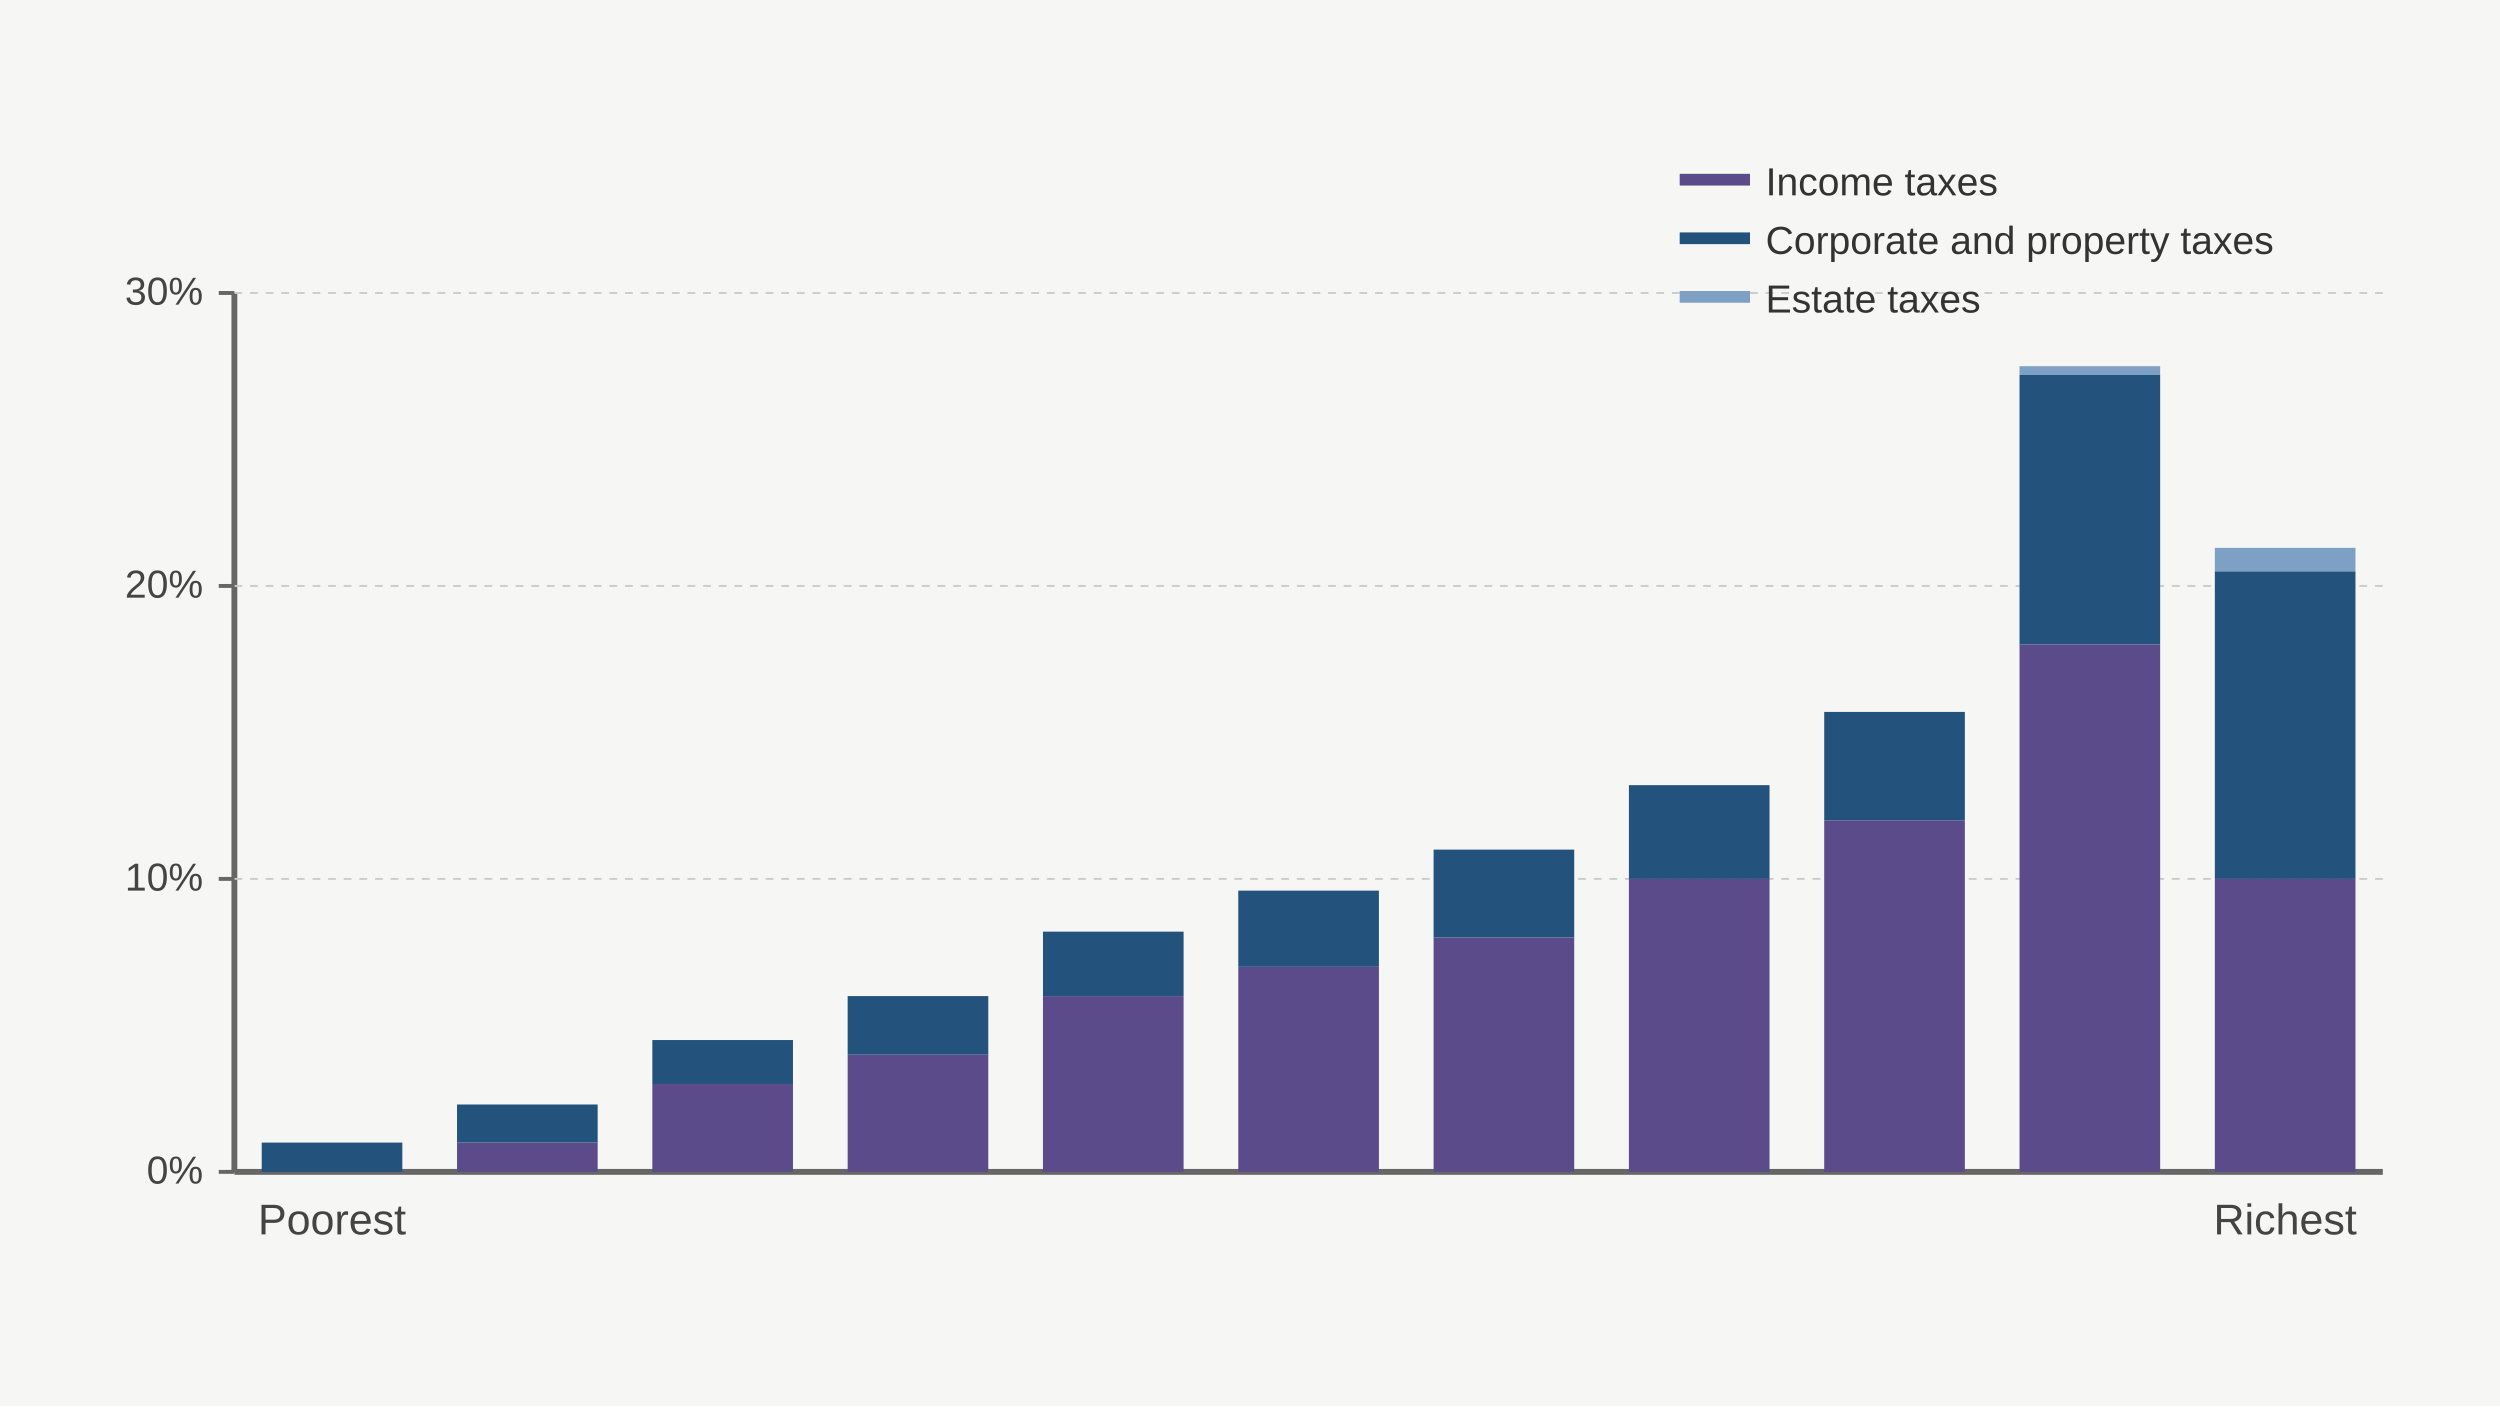
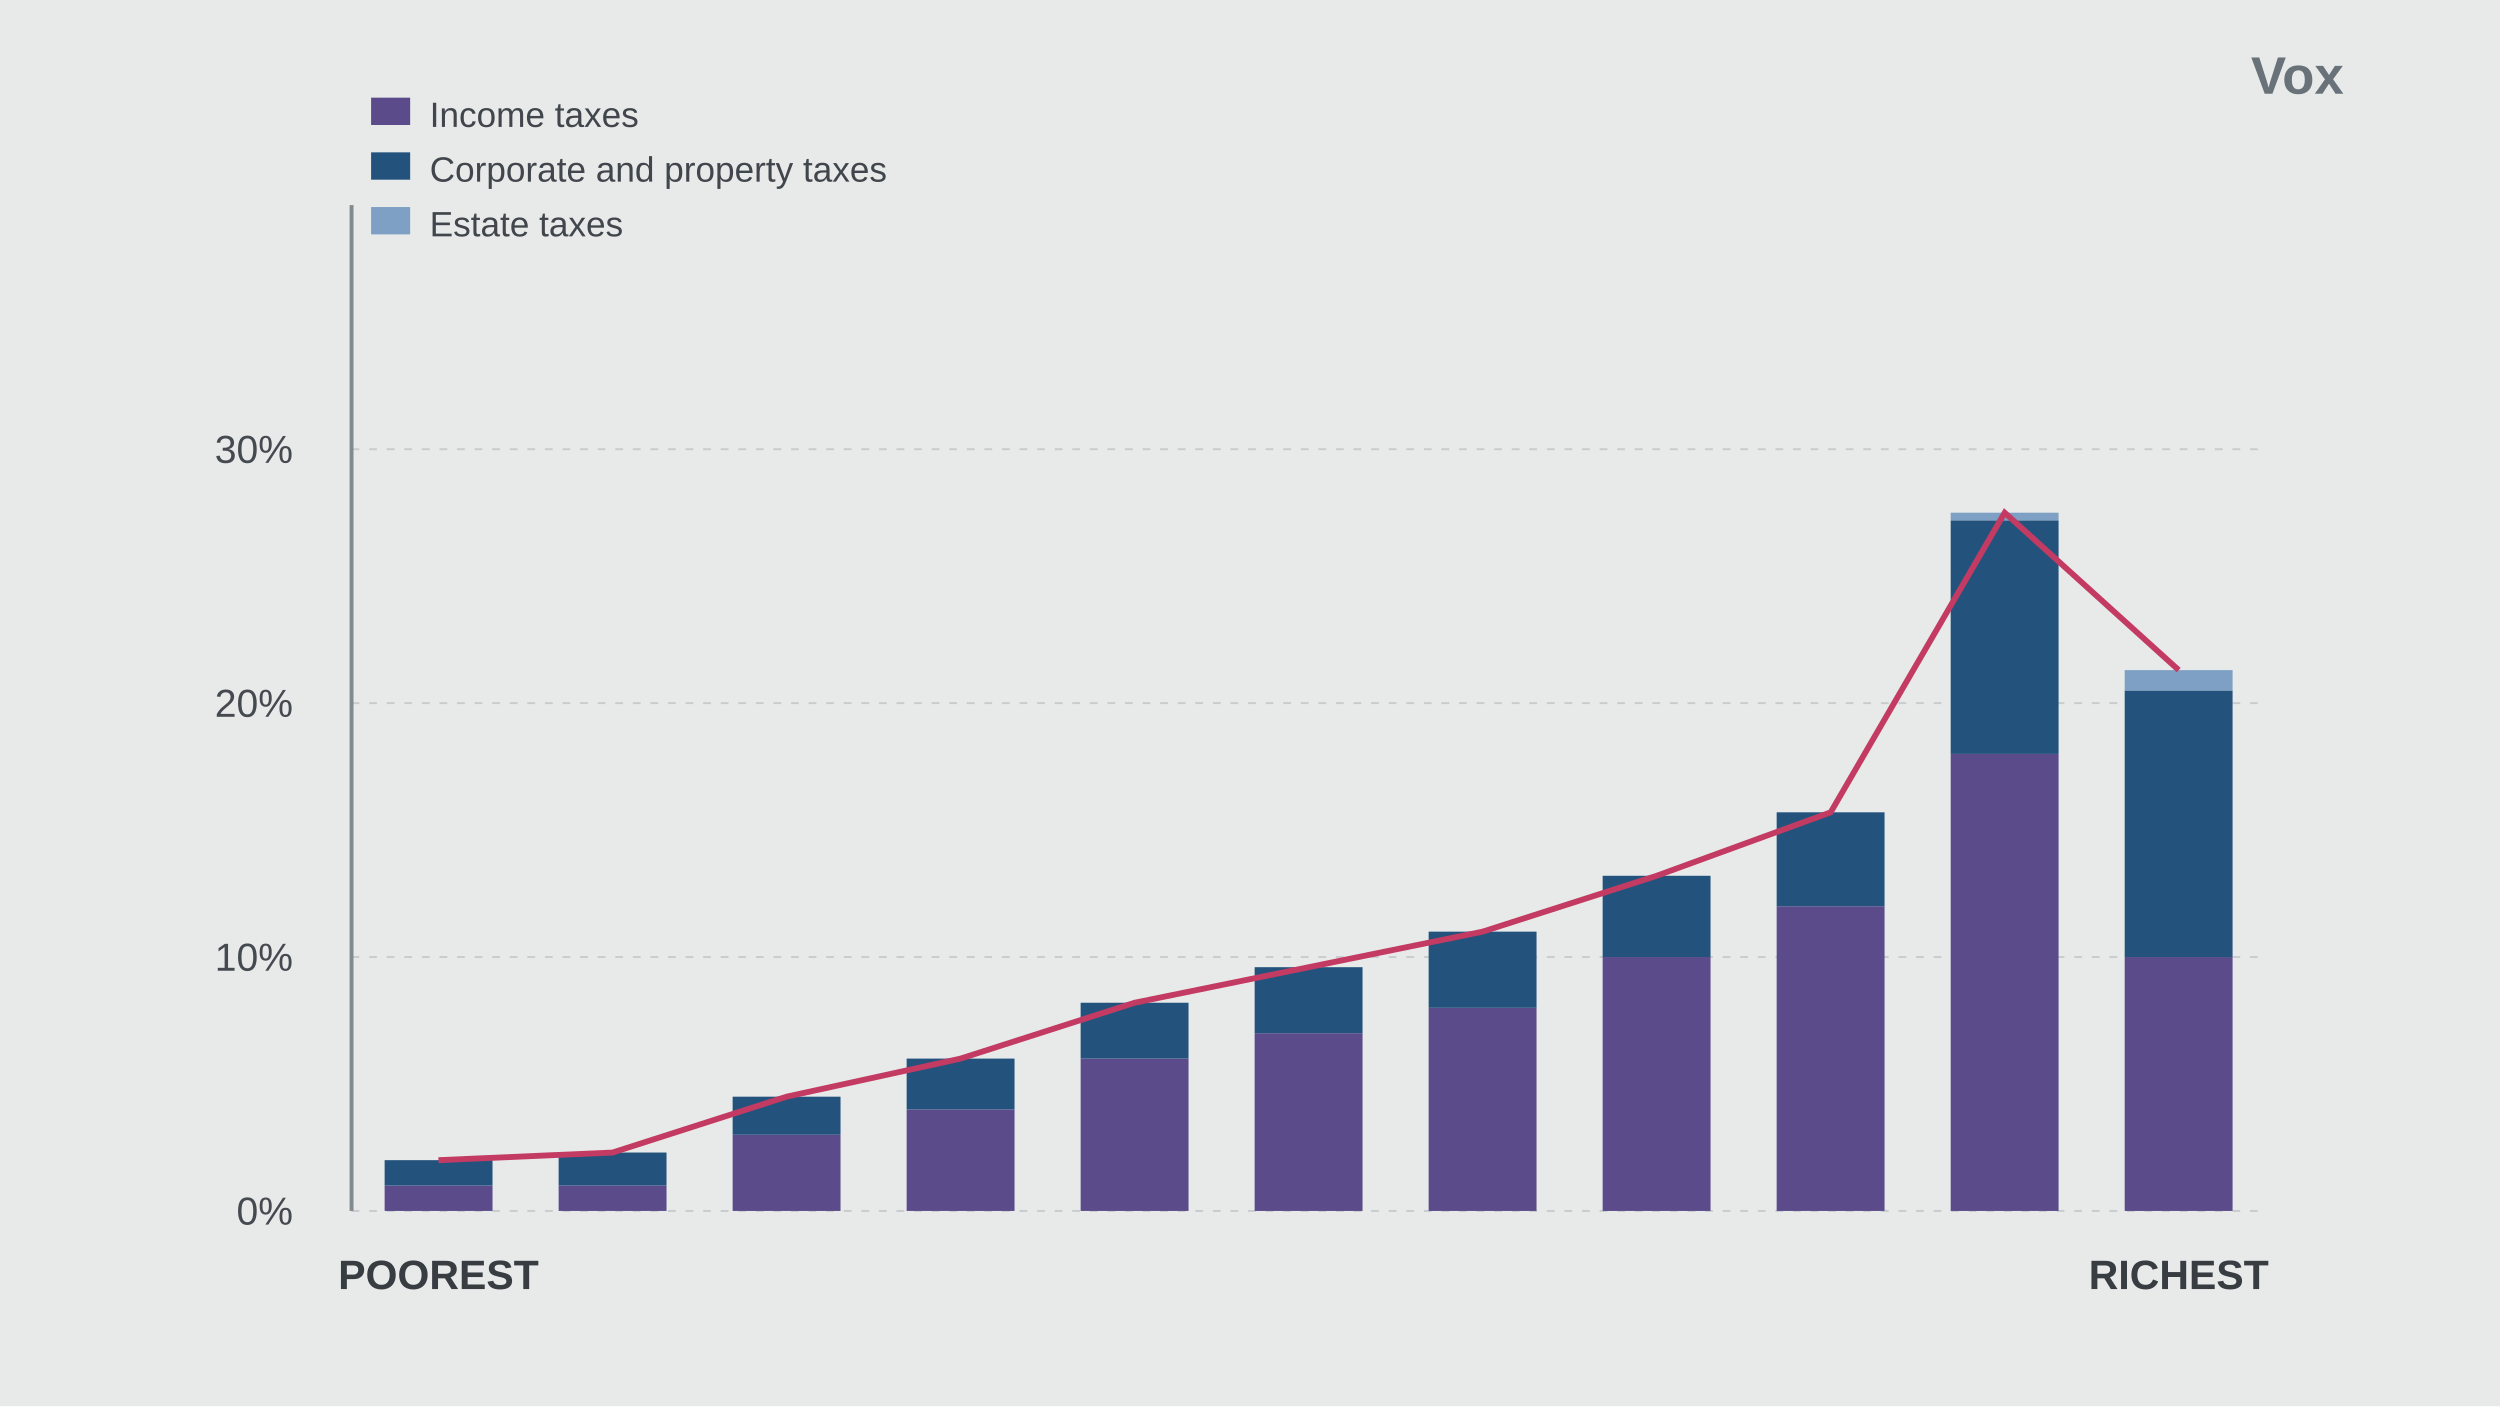
- <svg xmlns="http://www.w3.org/2000/svg" width="1280" height="720" viewBox="0 0 1280 720" data-role="semantic-chart" data-generator="stacked_bar_template_v1">
-   <rect id="scene-background-fill" data-role="background-fill" x="0" y="0" width="1280" height="720" fill="#f6f6f4" />
-   <g id="chart-plot" data-role="plot">
-     <line data-role="axis" x1="120.0" y1="150.0" x2="120.0" y2="600.0" stroke="#666666" stroke-width="3" />
-     <line data-role="tick" x1="112.0" y1="600.0" x2="120.0" y2="600.0" stroke="#666666" stroke-width="2" />
-     <text data-role="tick-label" x="104.0" y="606.0" text-anchor="end" font-family="Arial, sans-serif" font-size="20" fill="#444444">0%</text>
-     <line data-role="gridline" x1="120.0" y1="450.0" x2="1220.0" y2="450.0" stroke="#cccccc" stroke-width="1" stroke-dasharray="4,4" />
-     <line data-role="tick" x1="112.0" y1="450.0" x2="120.0" y2="450.0" stroke="#666666" stroke-width="2" />
-     <text data-role="tick-label" x="104.0" y="456.0" text-anchor="end" font-family="Arial, sans-serif" font-size="20" fill="#444444">10%</text>
-     <line data-role="gridline" x1="120.0" y1="300.0" x2="1220.0" y2="300.0" stroke="#cccccc" stroke-width="1" stroke-dasharray="4,4" />
-     <line data-role="tick" x1="112.0" y1="300.0" x2="120.0" y2="300.0" stroke="#666666" stroke-width="2" />
-     <text data-role="tick-label" x="104.0" y="306.0" text-anchor="end" font-family="Arial, sans-serif" font-size="20" fill="#444444">20%</text>
-     <line data-role="gridline" x1="120.0" y1="150.0" x2="1220.0" y2="150.0" stroke="#cccccc" stroke-width="1" stroke-dasharray="4,4" />
-     <line data-role="tick" x1="112.0" y1="150.0" x2="120.0" y2="150.0" stroke="#666666" stroke-width="2" />
-     <text data-role="tick-label" x="104.0" y="156.0" text-anchor="end" font-family="Arial, sans-serif" font-size="20" fill="#444444">30%</text>
-     <line data-role="axis" x1="120.0" y1="600.0" x2="1220.0" y2="600.0" stroke="#666666" stroke-width="3" />
-     <line x1="860" y1="92" x2="896" y2="92" stroke="#5B4B8A" stroke-width="6" />
-     <text x="904" y="100" font-family="Arial, sans-serif" font-size="20" fill="#333333">Income taxes</text>
-     <line x1="860" y1="122" x2="896" y2="122" stroke="#23527c" stroke-width="6" />
-     <text x="904" y="130" font-family="Arial, sans-serif" font-size="20" fill="#333333">Corporate and property taxes</text>
-     <line x1="860" y1="152" x2="896" y2="152" stroke="#7da0c4" stroke-width="6" />
-     <text x="904" y="160" font-family="Arial, sans-serif" font-size="20" fill="#333333">Estate taxes</text>
-     <rect data-role="stack-segment" data-bar="Poorest" data-series="Corporate and property taxes" x="134.0" y="585.0" width="72.0" height="15.0" fill="#23527c" />
-     <rect data-role="stack-segment" data-bar="2nd" data-series="Income taxes" x="234.0" y="585.0" width="72.0" height="15.0" fill="#5B4B8A" />
-     <rect data-role="stack-segment" data-bar="2nd" data-series="Corporate and property taxes" x="234.0" y="565.5" width="72.0" height="19.5" fill="#23527c" />
-     <rect data-role="stack-segment" data-bar="3rd" data-series="Income taxes" x="334.0" y="555.0" width="72.0" height="45.0" fill="#5B4B8A" />
-     <rect data-role="stack-segment" data-bar="3rd" data-series="Corporate and property taxes" x="334.0" y="532.5" width="72.0" height="22.5" fill="#23527c" />
-     <rect data-role="stack-segment" data-bar="4th" data-series="Income taxes" x="434.0" y="540.0" width="72.0" height="60.0" fill="#5B4B8A" />
-     <rect data-role="stack-segment" data-bar="4th" data-series="Corporate and property taxes" x="434.0" y="510.0" width="72.0" height="30.0" fill="#23527c" />
-     <rect data-role="stack-segment" data-bar="5th" data-series="Income taxes" x="534.0" y="510.0" width="72.0" height="90.0" fill="#5B4B8A" />
-     <rect data-role="stack-segment" data-bar="5th" data-series="Corporate and property taxes" x="534.0" y="477.0" width="72.0" height="33.0" fill="#23527c" />
-     <rect data-role="stack-segment" data-bar="6th" data-series="Income taxes" x="634.0" y="495.0" width="72.0" height="105.0" fill="#5B4B8A" />
-     <rect data-role="stack-segment" data-bar="6th" data-series="Corporate and property taxes" x="634.0" y="456.0" width="72.0" height="39.0" fill="#23527c" />
-     <rect data-role="stack-segment" data-bar="7th" data-series="Income taxes" x="734.0" y="480.0" width="72.0" height="120.0" fill="#5B4B8A" />
-     <rect data-role="stack-segment" data-bar="7th" data-series="Corporate and property taxes" x="734.0" y="435.0" width="72.0" height="45.0" fill="#23527c" />
-     <rect data-role="stack-segment" data-bar="8th" data-series="Income taxes" x="834.0" y="450.0" width="72.0" height="150.0" fill="#5B4B8A" />
-     <rect data-role="stack-segment" data-bar="8th" data-series="Corporate and property taxes" x="834.0" y="402.0" width="72.0" height="48.0" fill="#23527c" />
-     <rect data-role="stack-segment" data-bar="9th" data-series="Income taxes" x="934.0" y="420.0" width="72.0" height="180.0" fill="#5B4B8A" />
-     <rect data-role="stack-segment" data-bar="9th" data-series="Corporate and property taxes" x="934.0" y="364.5" width="72.0" height="55.5" fill="#23527c" />
-     <rect data-role="stack-segment" data-bar="10th" data-series="Income taxes" x="1034.0" y="330.0" width="72.0" height="270.0" fill="#5B4B8A" />
-     <rect data-role="stack-segment" data-bar="10th" data-series="Corporate and property taxes" x="1034.0" y="192.0" width="72.0" height="138.0" fill="#23527c" />
-     <rect data-role="stack-segment" data-bar="10th" data-series="Estate taxes" x="1034.0" y="187.5" width="72.0" height="4.5" fill="#7da0c4" />
-     <rect data-role="stack-segment" data-bar="Richest" data-series="Income taxes" x="1134.0" y="450.0" width="72.0" height="150.0" fill="#5B4B8A" />
-     <rect data-role="stack-segment" data-bar="Richest" data-series="Corporate and property taxes" x="1134.0" y="292.5" width="72.0" height="157.5" fill="#23527c" />
-     <rect data-role="stack-segment" data-bar="Richest" data-series="Estate taxes" x="1134.0" y="280.5" width="72.0" height="12.0" fill="#7da0c4" />
-     <text x="170.0" y="632.0" text-anchor="middle" font-family="Arial, sans-serif" font-size="22" fill="#444444">Poorest</text>
-     <text x="1170.0" y="632.0" text-anchor="middle" font-family="Arial, sans-serif" font-size="22" fill="#444444">Richest</text>
-   </g>
+ <svg xmlns="http://www.w3.org/2000/svg" width="1280" height="720" viewBox="0 0 1280 720" data-role="semantic-chart">
+   <rect data-role="background" width="1280" height="720" fill="#E8EAEA" />
+   <text x="1200" y="48" text-anchor="end" font-family="Arial, Helvetica, sans-serif" font-size="27" font-weight="700" fill="#697279">Vox</text>
+   <line x1="180.0" y1="620.0" x2="1160.0" y2="620.0" stroke="#C8CCCE" stroke-width="1" stroke-dasharray="4 5" />
+   <text x="150" y="627.0" text-anchor="end" font-family="Arial, Helvetica, sans-serif" font-size="20" fill="#454A50">0%</text>
+   <line x1="180.0" y1="490.0" x2="1160.0" y2="490.0" stroke="#C8CCCE" stroke-width="1" stroke-dasharray="4 5" />
+   <text x="150" y="497.0" text-anchor="end" font-family="Arial, Helvetica, sans-serif" font-size="20" fill="#454A50">10%</text>
+   <line x1="180.0" y1="360.0" x2="1160.0" y2="360.0" stroke="#C8CCCE" stroke-width="1" stroke-dasharray="4 5" />
+   <text x="150" y="367.0" text-anchor="end" font-family="Arial, Helvetica, sans-serif" font-size="20" fill="#454A50">20%</text>
+   <line x1="180.0" y1="230.0" x2="1160.0" y2="230.0" stroke="#C8CCCE" stroke-width="1" stroke-dasharray="4 5" />
+   <text x="150" y="237.0" text-anchor="end" font-family="Arial, Helvetica, sans-serif" font-size="20" fill="#454A50">30%</text>
+   <line x1="180.0" y1="105" x2="180.0" y2="620.0" stroke="#818A8E" stroke-width="2" />
+   <rect data-role="bar" data-entity-id="poorest" data-series="Income taxes" data-value="1" data-unit="%" x="196.93" y="607.00" width="55.24" height="13.00" fill="#5B4B8A" />
+   <rect data-role="bar" data-entity-id="poorest" data-series="Corporate and property taxes" data-value="1" data-unit="%" x="196.93" y="594.00" width="55.24" height="13.00" fill="#23527C" />
+   <rect data-role="bar" data-entity-id="2nd" data-series="Income taxes" data-value="1" data-unit="%" x="286.02" y="607.00" width="55.24" height="13.00" fill="#5B4B8A" />
+   <rect data-role="bar" data-entity-id="2nd" data-series="Corporate and property taxes" data-value="1.3" data-unit="%" x="286.02" y="590.10" width="55.24" height="16.90" fill="#23527C" />
+   <rect data-role="bar" data-entity-id="3rd" data-series="Income taxes" data-value="3" data-unit="%" x="375.11" y="581.00" width="55.24" height="39.00" fill="#5B4B8A" />
+   <rect data-role="bar" data-entity-id="3rd" data-series="Corporate and property taxes" data-value="1.5" data-unit="%" x="375.11" y="561.50" width="55.24" height="19.50" fill="#23527C" />
+   <rect data-role="bar" data-entity-id="4th" data-series="Income taxes" data-value="4" data-unit="%" x="464.20" y="568.00" width="55.24" height="52.00" fill="#5B4B8A" />
+   <rect data-role="bar" data-entity-id="4th" data-series="Corporate and property taxes" data-value="2" data-unit="%" x="464.20" y="542.00" width="55.24" height="26.00" fill="#23527C" />
+   <rect data-role="bar" data-entity-id="5th" data-series="Income taxes" data-value="6" data-unit="%" x="553.29" y="542.00" width="55.24" height="78.00" fill="#5B4B8A" />
+   <rect data-role="bar" data-entity-id="5th" data-series="Corporate and property taxes" data-value="2.2" data-unit="%" x="553.29" y="513.40" width="55.24" height="28.60" fill="#23527C" />
+   <rect data-role="bar" data-entity-id="6th" data-series="Income taxes" data-value="7" data-unit="%" x="642.38" y="529.00" width="55.24" height="91.00" fill="#5B4B8A" />
+   <rect data-role="bar" data-entity-id="6th" data-series="Corporate and property taxes" data-value="2.6" data-unit="%" x="642.38" y="495.20" width="55.24" height="33.80" fill="#23527C" />
+   <rect data-role="bar" data-entity-id="7th" data-series="Income taxes" data-value="8" data-unit="%" x="731.47" y="516.00" width="55.24" height="104.00" fill="#5B4B8A" />
+   <rect data-role="bar" data-entity-id="7th" data-series="Corporate and property taxes" data-value="3" data-unit="%" x="731.47" y="477.00" width="55.24" height="39.00" fill="#23527C" />
+   <rect data-role="bar" data-entity-id="8th" data-series="Income taxes" data-value="10" data-unit="%" x="820.56" y="490.00" width="55.24" height="130.00" fill="#5B4B8A" />
+   <rect data-role="bar" data-entity-id="8th" data-series="Corporate and property taxes" data-value="3.2" data-unit="%" x="820.56" y="448.40" width="55.24" height="41.60" fill="#23527C" />
+   <rect data-role="bar" data-entity-id="9th" data-series="Income taxes" data-value="12" data-unit="%" x="909.65" y="464.00" width="55.24" height="156.00" fill="#5B4B8A" />
+   <rect data-role="bar" data-entity-id="9th" data-series="Corporate and property taxes" data-value="3.7" data-unit="%" x="909.65" y="415.90" width="55.24" height="48.10" fill="#23527C" />
+   <rect data-role="bar" data-entity-id="10th" data-series="Income taxes" data-value="18" data-unit="%" x="998.75" y="386.00" width="55.24" height="234.00" fill="#5B4B8A" />
+   <rect data-role="bar" data-entity-id="10th" data-series="Corporate and property taxes" data-value="9.2" data-unit="%" x="998.75" y="266.40" width="55.24" height="119.60" fill="#23527C" />
+   <rect data-role="bar" data-entity-id="10th" data-series="Estate taxes" data-value="0.3" data-unit="%" x="998.75" y="262.50" width="55.24" height="3.90" fill="#7DA0C4" />
+   <rect data-role="bar" data-entity-id="richest" data-series="Income taxes" data-value="10" data-unit="%" x="1087.84" y="490.00" width="55.24" height="130.00" fill="#5B4B8A" />
+   <rect data-role="bar" data-entity-id="richest" data-series="Corporate and property taxes" data-value="10.5" data-unit="%" x="1087.84" y="353.50" width="55.24" height="136.50" fill="#23527C" />
+   <rect data-role="bar" data-entity-id="richest" data-series="Estate taxes" data-value="0.8" data-unit="%" x="1087.84" y="343.10" width="55.24" height="10.40" fill="#7DA0C4" />
+   <polyline points="224.5,594.0 313.6,590.1 402.7,561.5 491.8,542.0 580.9,513.4 670.0,495.2 759.1,477.0 848.2,448.4 937.3,415.9 1026.4,262.5 1115.5,343.1" fill="none" stroke="#C33B62" stroke-width="3" />
+   <rect x="190" y="50" width="20" height="14" fill="#5B4B8A" />
+   <text x="220" y="65" font-family="Arial, Helvetica, sans-serif" font-size="18" fill="#40464B">Income taxes</text>
+   <rect x="190" y="78" width="20" height="14" fill="#23527C" />
+   <text x="220" y="93" font-family="Arial, Helvetica, sans-serif" font-size="18" fill="#40464B">Corporate and property taxes</text>
+   <rect x="190" y="106" width="20" height="14" fill="#7DA0C4" />
+   <text x="220" y="121" font-family="Arial, Helvetica, sans-serif" font-size="18" fill="#40464B">Estate taxes</text>
+   <text x="224.5" y="660" text-anchor="middle" font-family="Arial, Helvetica, sans-serif" font-size="21" font-weight="700" fill="#383D42">POOREST</text>
+   <text x="1115.5" y="660" text-anchor="middle" font-family="Arial, Helvetica, sans-serif" font-size="21" font-weight="700" fill="#383D42">RICHEST</text>
</svg>
